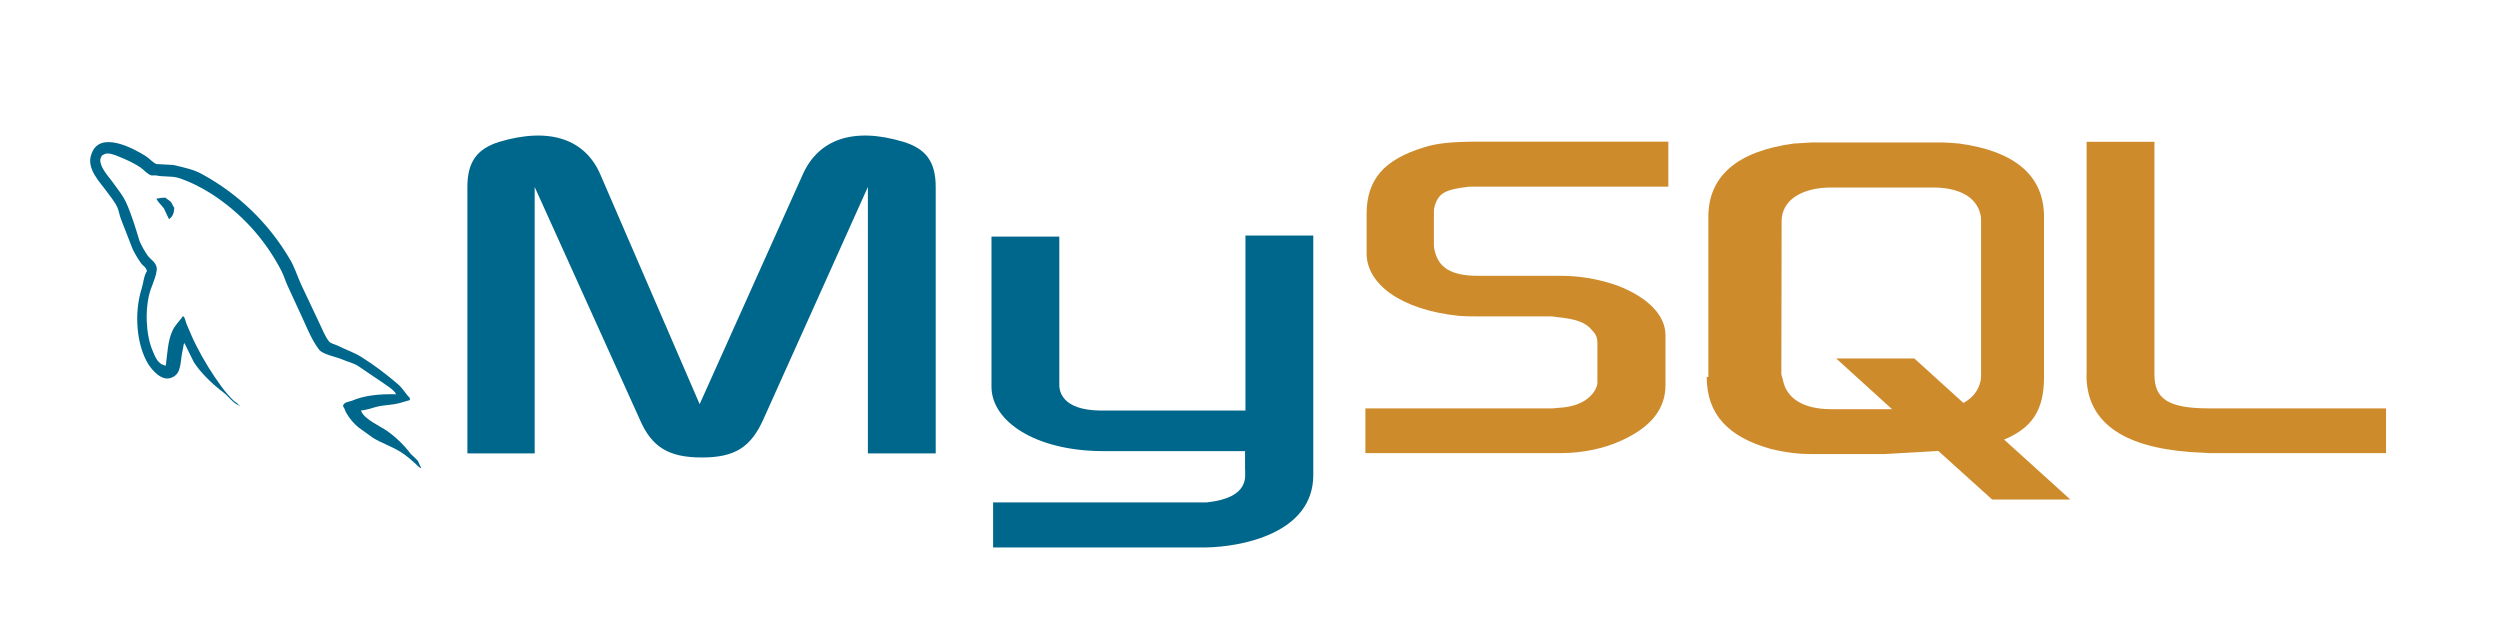
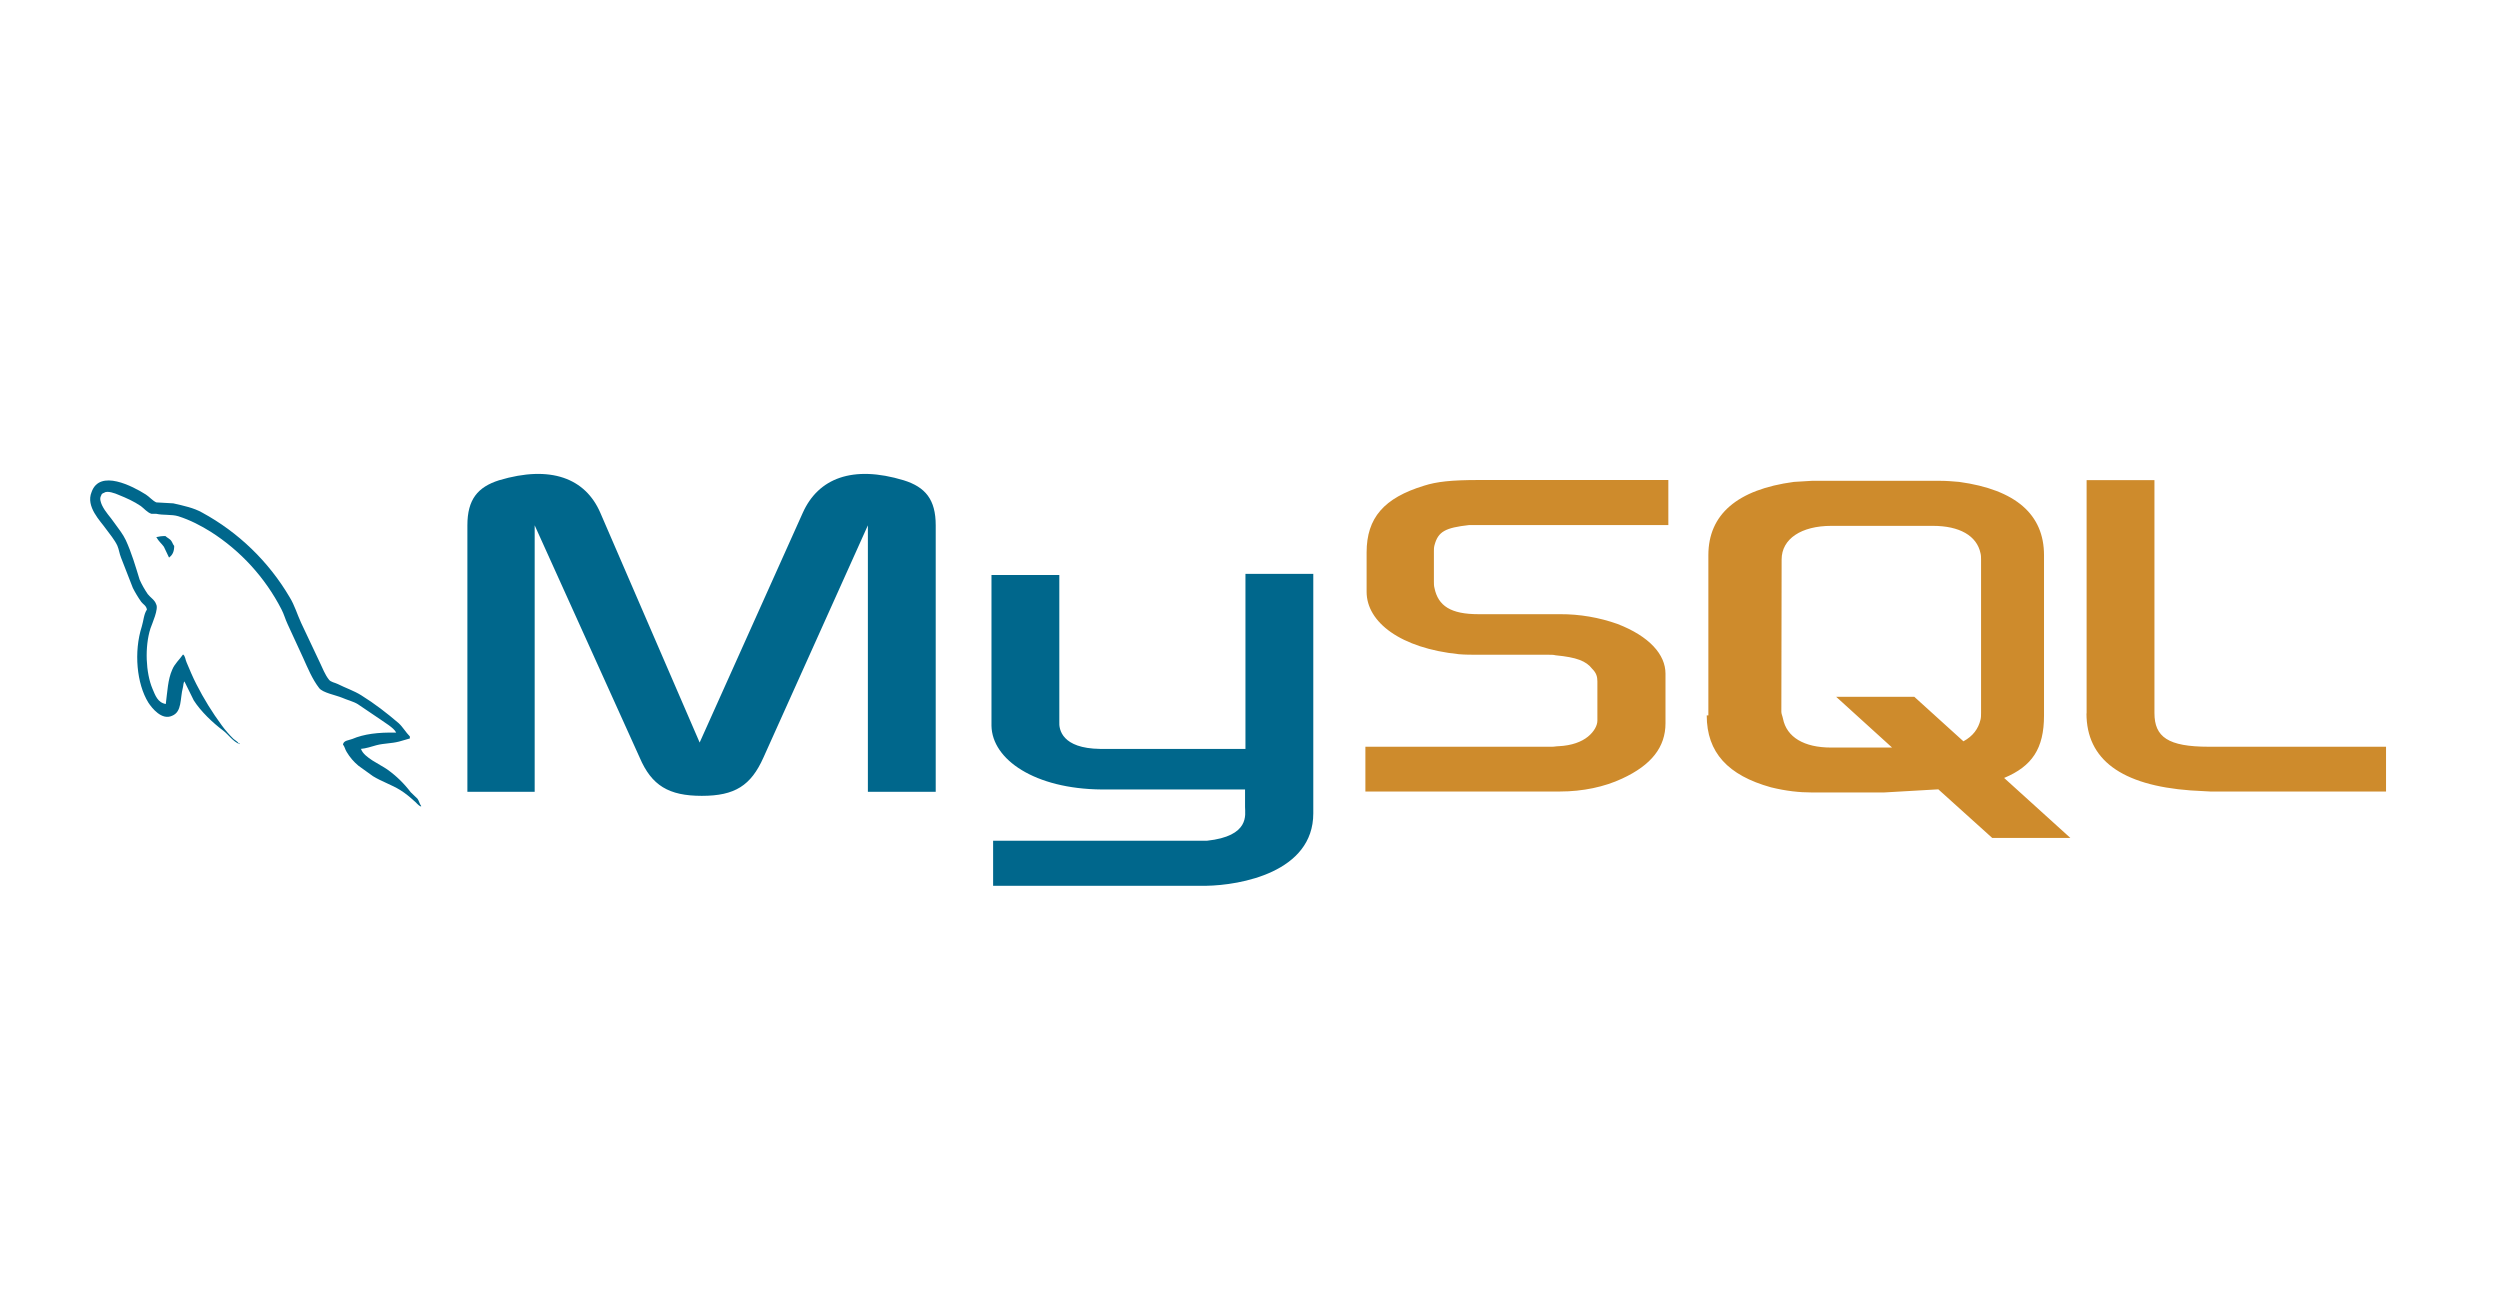
- <svg xmlns="http://www.w3.org/2000/svg" width="239" height="60" viewBox="0 0 18.427 4.626">
+ <svg xmlns="http://www.w3.org/2000/svg" width="115" height="60" viewBox="0 0 18.427 4.626">
  <g fill="#00678c" fill-rule="evenodd">
    <path d="M2.92 2.906c-.133-.003-.237.01-.324.047-.025.01-.065.01-.068.042.013.013.015.035.027.053a.39.39 0 0 0 .087.102l.107.077c.065.04.138.063.202.103.037.023.073.053.1.078.018.013.03.035.053.043v-.005c-.012-.015-.015-.037-.027-.053l-.05-.048a.79.79 0 0 0-.173-.168c-.053-.037-.17-.087-.192-.148l-.003-.003c.037-.003.08-.017.115-.027.057-.015.108-.012.167-.027l.08-.023v-.015c-.03-.03-.052-.07-.083-.098-.085-.073-.178-.145-.275-.205-.052-.033-.118-.055-.173-.083-.02-.01-.053-.015-.065-.032-.03-.037-.047-.085-.068-.128l-.137-.29c-.03-.065-.048-.13-.085-.19a1.68 1.68 0 0 0-.645-.624c-.062-.035-.135-.05-.213-.068l-.125-.007c-.027-.012-.053-.043-.077-.058-.095-.06-.34-.19-.4-.018-.045.108.067.215.105.27.028.038.065.082.085.125.012.028.015.058.027.088l.087.223a.8.8 0 0 0 .062.103c.013.018.037.027.042.057-.023.033-.025.083-.038.125-.06.188-.037.422.048.56.027.042.1.133.175.098.075-.03.058-.125.08-.208.005-.02.002-.033.012-.047v.003l.068.138c.052.082.142.167.217.223.04.03.072.082.122.1v-.005H1.76c-.01-.015-.025-.022-.038-.033a.81.81 0 0 1-.087-.1 2.15 2.15 0 0 1-.187-.303c-.027-.052-.05-.108-.072-.16-.01-.02-.01-.05-.027-.06-.025.037-.062.068-.08.113-.032.072-.035.16-.047.252-.06-.01-.078-.065-.098-.112-.05-.118-.058-.31-.015-.445.012-.035.062-.145.042-.178-.01-.032-.043-.05-.062-.075-.022-.032-.045-.072-.06-.107C1 1.684.97 1.58.927 1.487.907 1.444.872 1.4.843 1.36.812 1.314.777 1.282.752 1.23.743 1.21.732 1.18.745 1.16c.003-.013.01-.018.023-.022.022-.018.083.005.105.015.062.025.113.048.165.083.023.017.048.048.078.057h.035c.053.012.113.003.163.018.088.028.168.07.24.115a1.48 1.48 0 0 1 .52.57c.02.038.028.073.047.113l.113.245c.035.078.068.158.118.223.025.035.125.053.17.072.033.015.085.028.115.047l.167.113c.027.02.1.062.115.095z" />
    <path d="M1.22 1.457c-.028 0-.048.003-.068.008v.003h.003c.013.027.037.045.053.068l.038.08.003-.003c.023-.017.035-.043.035-.083-.01-.012-.012-.023-.02-.035-.01-.017-.032-.025-.045-.038z" />
  </g>
  <path d="M10.064 3.34h1.434c.168 0 .328-.034.458-.095.217-.1.32-.233.32-.408v-.366c0-.14-.118-.275-.354-.366a1.25 1.25 0 0 0-.423-.072h-.602c-.202 0-.297-.06-.324-.194-.004-.015-.004-.03-.004-.046v-.225c0-.012 0-.027.004-.042.027-.103.08-.13.256-.15h1.468v-.332H10.9c-.202 0-.31.012-.404.042-.294.09-.423.236-.423.492v.29c0 .225.252.416.68.46.046.004.095.004.145.004h.515c.02 0 .038 0 .053.004.156.015.225.042.27.1.03.03.038.057.038.092v.29c0 .034-.023.08-.07.118s-.118.065-.214.07c-.02 0-.03.004-.05.004h-1.376zm5.315-.576c0 .34.256.53.767.568l.145.008h1.296V3.01H16.28c-.3 0-.4-.072-.4-.248V1.045h-.5v1.72zm-2.787.015V1.598c0-.3.213-.484.63-.54l.133-.008h.946c.05 0 .092.004.14.008.416.057.625.24.625.54V2.78c0 .244-.088.374-.294.46l.488.442h-.576l-.397-.358-.4.023h-.534c-.088 0-.187-.01-.3-.038-.316-.088-.473-.256-.473-.53zm.538-.026c0 .015.008.03.012.05.027.137.156.213.354.213h.45l-.412-.374h.576l.362.328c.07-.038.11-.092.126-.16.004-.015.004-.034.004-.05V1.63c0-.015 0-.03-.004-.046-.027-.13-.156-.202-.35-.202h-.75c-.22 0-.366.095-.366.248z" fill="#ce8b2c" fill-rule="evenodd" />
  <path d="M3.445 3.342h.496V1.378l.774 1.712c.088.206.214.282.458.282s.362-.076.454-.282l.77-1.712v1.964h.5V1.378c0-.19-.076-.282-.236-.332-.377-.114-.63-.015-.744.24l-.76 1.693-.732-1.693c-.11-.255-.366-.354-.747-.24-.156.05-.233.14-.233.332v1.964zm3.863-1.598h.5v1.08c-.004.06.02.198.3.202H9.18v-1.29h.5v1.765c0 .435-.538.53-.79.534H7.32v-.332h1.575c.32-.034.282-.194.282-.248v-.13H8.12c-.492-.004-.808-.22-.812-.47V1.744z" fill="#00678c" fill-rule="evenodd" />
</svg>
